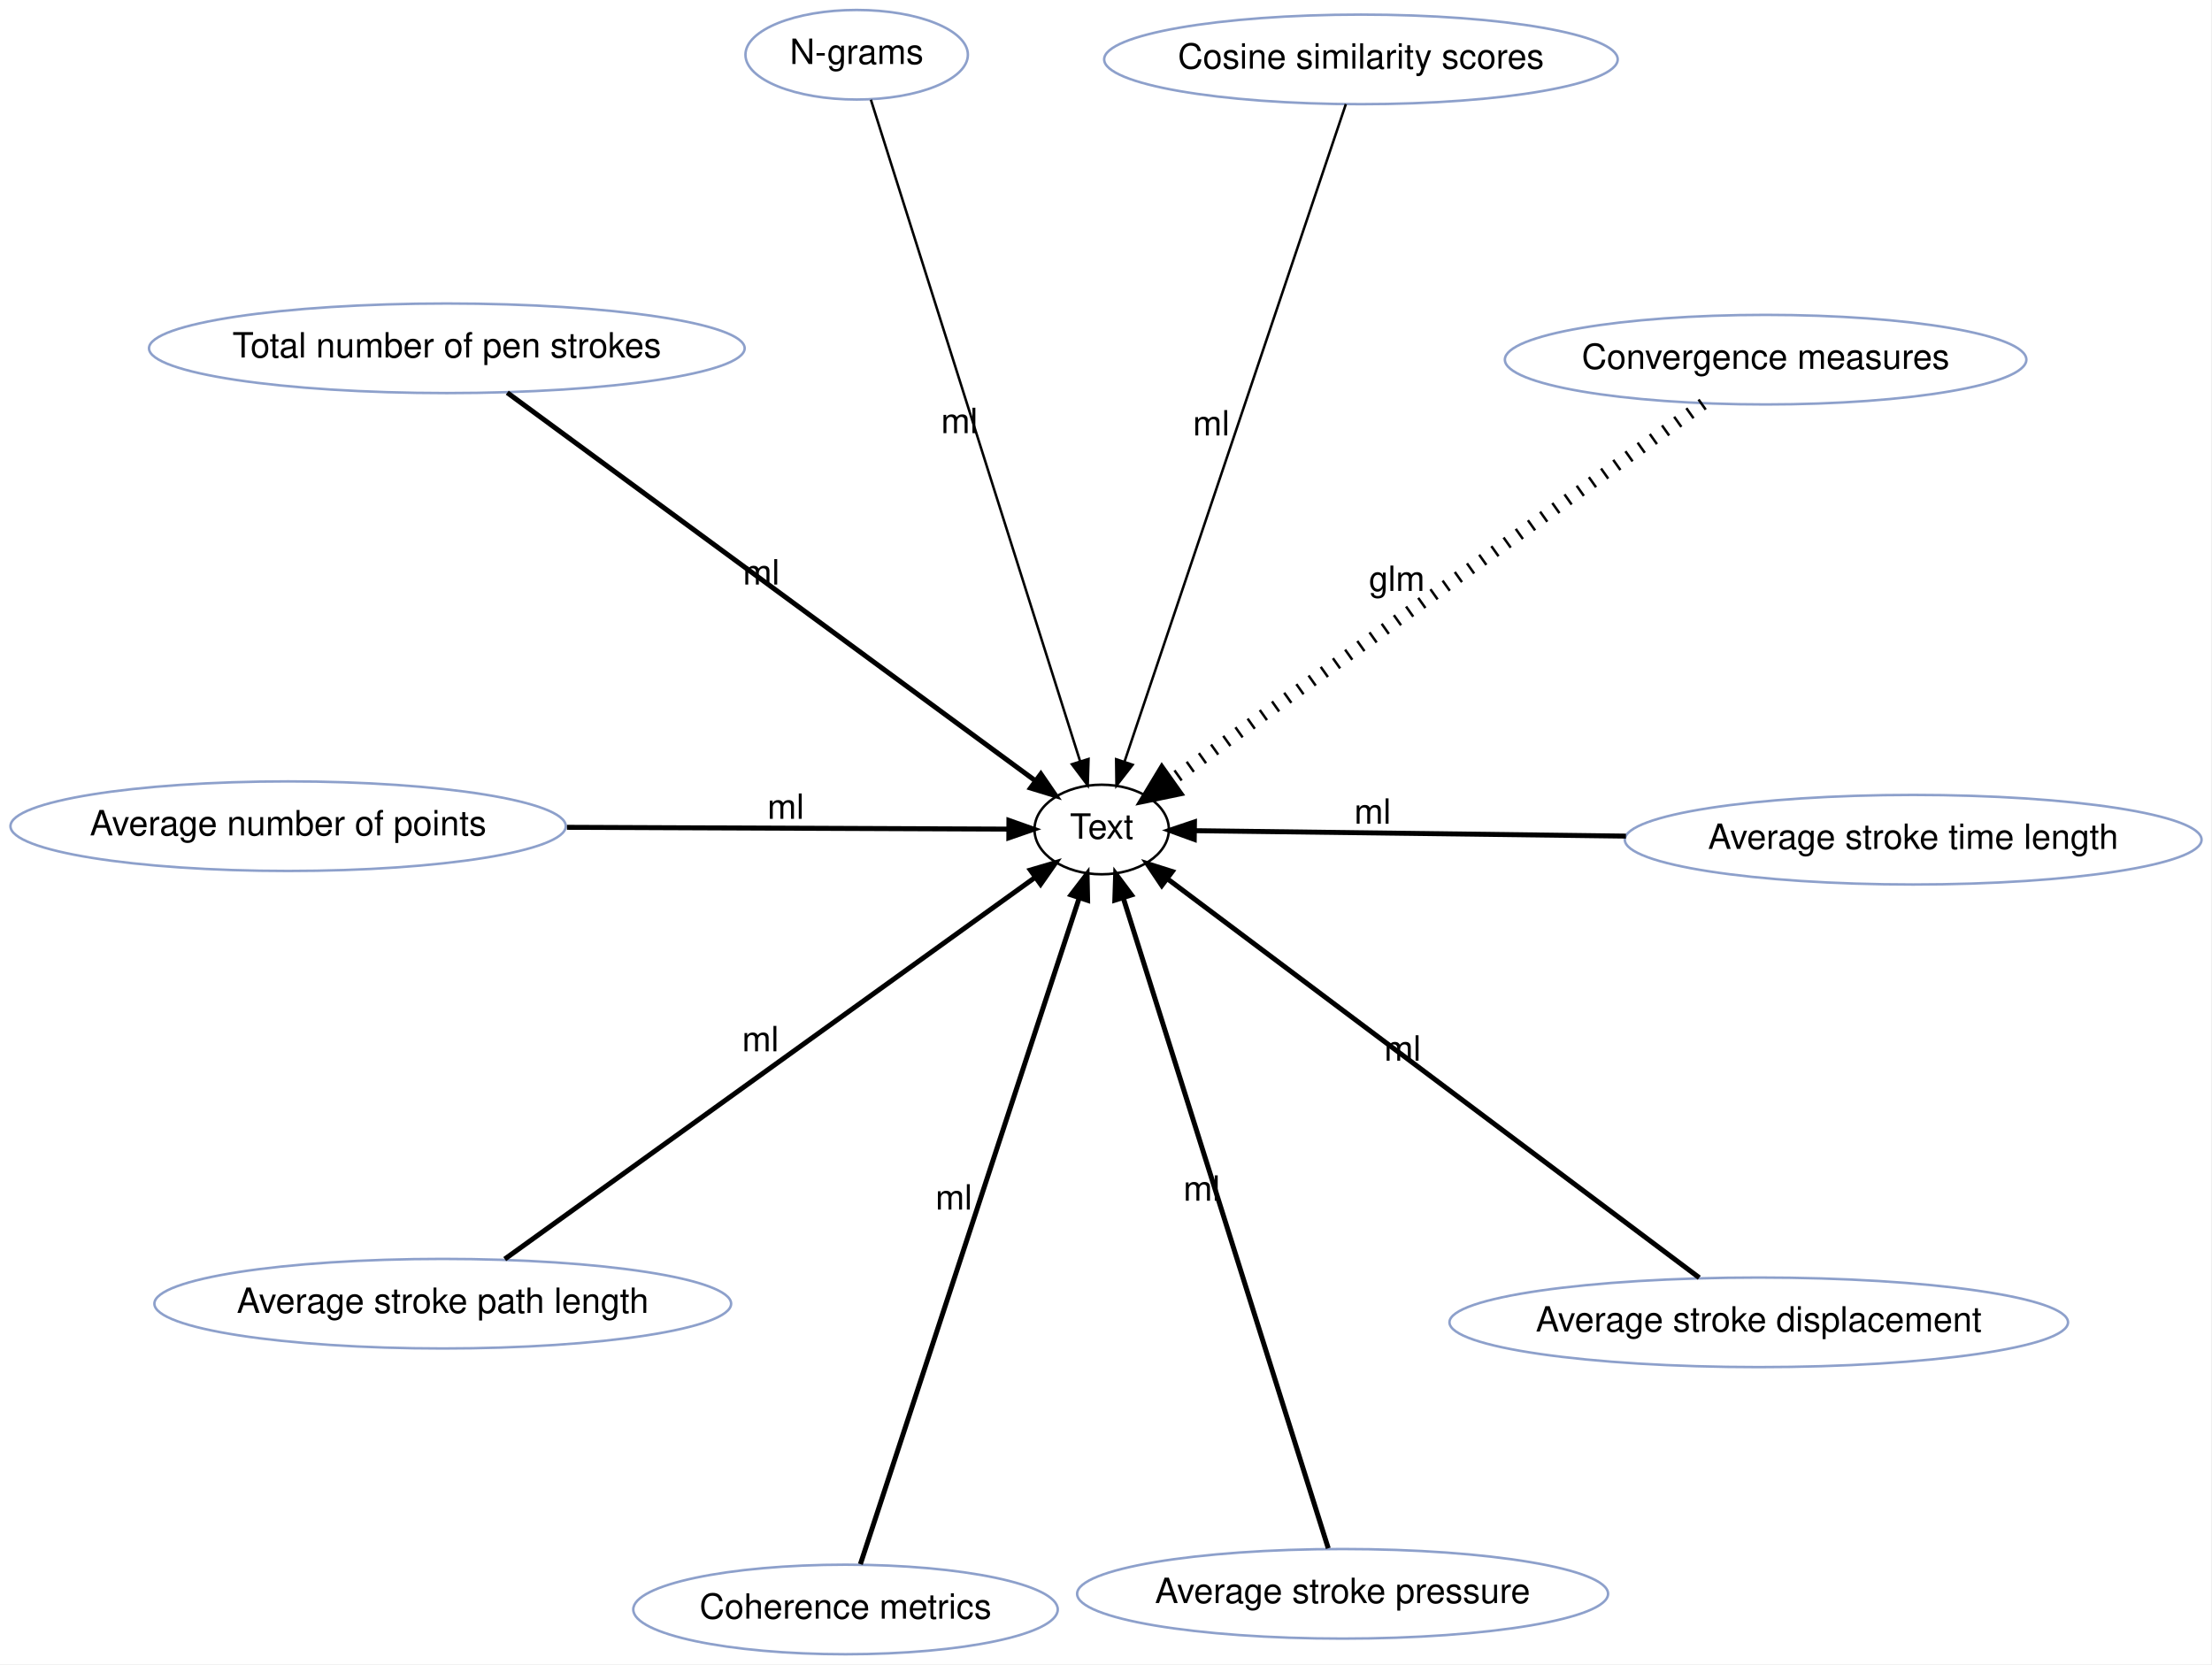
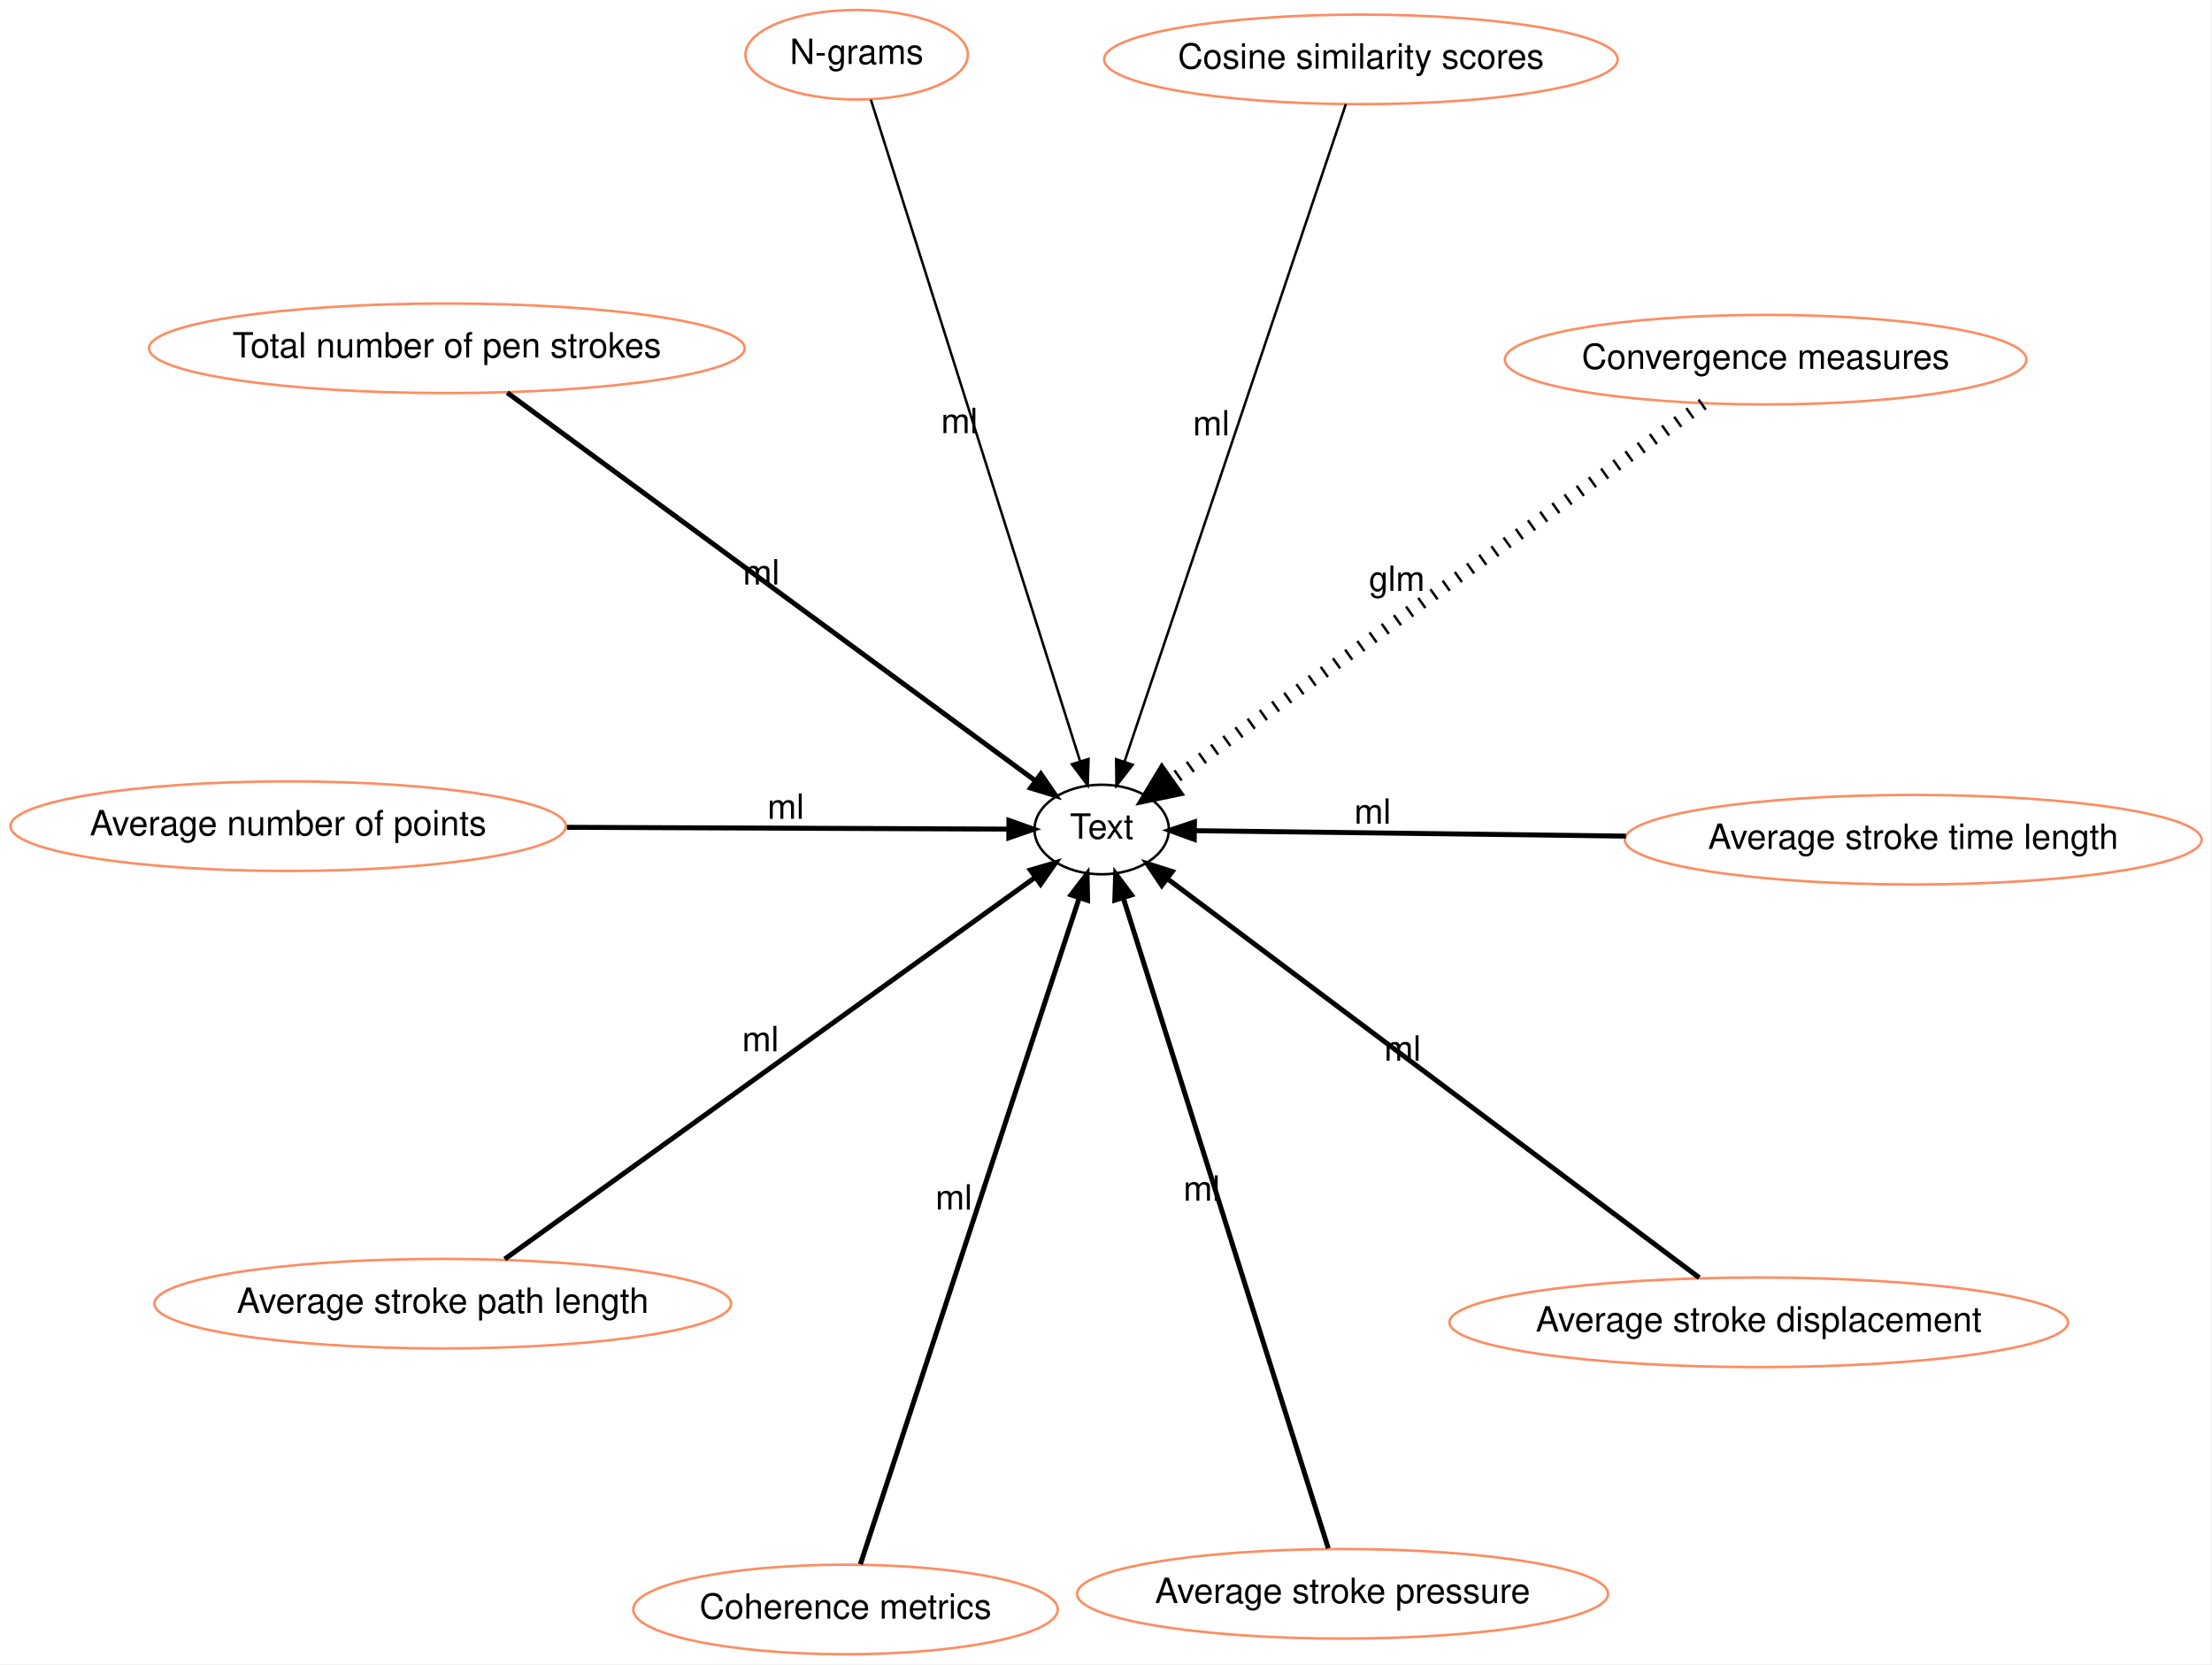
<svg xmlns="http://www.w3.org/2000/svg" xmlns:xlink="http://www.w3.org/1999/xlink" width="720pt" height="542pt" viewBox="0.00 0.00 720.00 541.99">
  <g id="graph0" class="graph" transform="scale(0.81 0.81) rotate(0) translate(4 664.83)">
    <polygon fill="white" stroke="transparent" points="-4,4 -4,-664.83 884.5,-664.83 884.5,4 -4,4" />
    <g id="node1" class="node">
      <g id="a_node1">
        <a xlink:href="index.svg" xlink:title="Text">
          <ellipse fill="none" stroke="black" cx="438.71" cy="-331.46" rx="27" ry="18" />
          <text text-anchor="middle" x="438.71" y="-327.76" font-family="Helvetica,sans-Serif" font-size="14.00">Text</text>
        </a>
      </g>
    </g>
    <g id="node2" class="node">
      <g id="a_node2">
        <a xlink:href="https://scholar.google.com/scholar?hl=en&amp;q=The%20Effect%20of%20Mutual%20Gaze%20Perception%20on%20Students’%20Verbal%20Coordination" xlink:title="Convergence measures" target="_blank">
-           <ellipse fill="none" stroke="#8da0cb" cx="705.51" cy="-520.29" rx="104.78" ry="18" />
+           <ellipse fill="none" stroke="#fc8d62" cx="705.51" cy="-520.29" rx="104.78" ry="18" />
          <text text-anchor="middle" x="705.51" y="-516.59" font-family="Helvetica,sans-Serif" font-size="14.00">Convergence measures</text>
        </a>
      </g>
    </g>
    <g id="edge1" class="edge">
      <path fill="none" stroke="black" stroke-width="5" stroke-dasharray="1,5" d="M680.41,-502.53C630.14,-466.94 517.47,-387.21 465.69,-350.56" />
      <polygon fill="black" stroke="black" stroke-width="5" points="468.02,-346.85 457.33,-344.65 462.97,-353.99 468.02,-346.85" />
      <g id="a_edge1-label">
        <a xlink:title="5">
          <text text-anchor="middle" x="557.32" y="-427.35" font-family="Helvetica,sans-Serif" font-size="14.00">glm</text>
        </a>
      </g>
    </g>
    <g id="node3" class="node">
      <g id="a_node3">
        <a xlink:href="https://scholar.google.com/scholar?hl=en&amp;q=The%20Effect%20of%20Mutual%20Gaze%20Perception%20on%20Students’%20Verbal%20Coordination" xlink:title="Coherence metrics" target="_blank">
-           <ellipse fill="none" stroke="#8da0cb" cx="335.77" cy="-18" rx="85.29" ry="18" />
+           <ellipse fill="none" stroke="#fc8d62" cx="335.77" cy="-18" rx="85.29" ry="18" />
          <text text-anchor="middle" x="335.77" y="-14.3" font-family="Helvetica,sans-Serif" font-size="14.00">Coherence metrics</text>
        </a>
      </g>
    </g>
    <g id="edge2" class="edge">
      <path fill="none" stroke="black" stroke-width="2" d="M341.75,-36.21C359.03,-88.81 409.08,-241.24 429.69,-303.98" />
      <polygon fill="black" stroke="black" stroke-width="2" points="426.4,-305.19 432.84,-313.6 433.05,-303 426.4,-305.19" />
      <g id="a_edge2-label">
        <a xlink:title="2">
          <text text-anchor="middle" x="379.3" y="-178.72" font-family="Helvetica,sans-Serif" font-size="14.00">ml</text>
        </a>
      </g>
    </g>
    <g id="node4" class="node">
      <g id="a_node4">
        <a xlink:href="https://scholar.google.com/scholar?hl=en&amp;q=The%20Effect%20of%20Mutual%20Gaze%20Perception%20on%20Students’%20Verbal%20Coordination" xlink:title="N-grams" target="_blank">
-           <ellipse fill="none" stroke="#8da0cb" cx="340.25" cy="-642.83" rx="44.69" ry="18" />
+           <ellipse fill="none" stroke="#fc8d62" cx="340.25" cy="-642.83" rx="44.69" ry="18" />
          <text text-anchor="middle" x="340.25" y="-639.13" font-family="Helvetica,sans-Serif" font-size="14.00">N-grams</text>
        </a>
      </g>
    </g>
    <g id="edge3" class="edge">
      <path fill="none" stroke="black" d="M345.97,-624.74C362.49,-572.49 410.37,-421.08 430.08,-358.76" />
      <polygon fill="black" stroke="black" points="433.42,-359.8 433.1,-349.21 426.75,-357.69 433.42,-359.8" />
      <g id="a_edge3-label">
        <a xlink:title="1">
          <text text-anchor="middle" x="381.54" y="-490.76" font-family="Helvetica,sans-Serif" font-size="14.00">ml</text>
        </a>
      </g>
    </g>
    <g id="node5" class="node">
      <g id="a_node5">
        <a xlink:href="https://scholar.google.com/scholar?hl=en&amp;q=The%20Effect%20of%20Mutual%20Gaze%20Perception%20on%20Students’%20Verbal%20Coordination" xlink:title="Cosine similarity scores" target="_blank">
-           <ellipse fill="none" stroke="#8da0cb" cx="542.89" cy="-640.97" rx="103.18" ry="18" />
+           <ellipse fill="none" stroke="#fc8d62" cx="542.89" cy="-640.97" rx="103.18" ry="18" />
          <text text-anchor="middle" x="542.89" y="-637.27" font-family="Helvetica,sans-Serif" font-size="14.00">Cosine similarity scores</text>
        </a>
      </g>
    </g>
    <g id="edge4" class="edge">
      <path fill="none" stroke="black" d="M536.83,-622.99C519.35,-571.05 468.7,-420.55 447.84,-358.6" />
      <polygon fill="black" stroke="black" points="451.16,-357.47 444.65,-349.11 444.52,-359.7 451.16,-357.47" />
      <g id="a_edge4-label">
        <a xlink:title="1">
          <text text-anchor="middle" x="482.74" y="-489.83" font-family="Helvetica,sans-Serif" font-size="14.00">ml</text>
        </a>
      </g>
    </g>
    <g id="node6" class="node">
      <g id="a_node6">
        <a xlink:href="https://scholar.google.com/scholar?hl=en&amp;q=Expertise%20estimation%20based%20on%20simple%20multimodal%20features" xlink:title="Total number of pen strokes" target="_blank">
-           <ellipse fill="none" stroke="#8da0cb" cx="175.56" cy="-524.86" rx="119.68" ry="18" />
+           <ellipse fill="none" stroke="#fc8d62" cx="175.56" cy="-524.86" rx="119.68" ry="18" />
          <text text-anchor="middle" x="175.56" y="-521.16" font-family="Helvetica,sans-Serif" font-size="14.00">Total number of pen strokes</text>
        </a>
      </g>
    </g>
    <g id="edge5" class="edge">
      <path fill="none" stroke="black" stroke-width="2" d="M199.84,-507.02C249.16,-470.77 360.69,-388.8 411.98,-351.11" />
      <polygon fill="black" stroke="black" stroke-width="2" points="414.27,-353.77 420.26,-345.03 410.13,-348.13 414.27,-353.77" />
      <g id="a_edge5-label">
        <a xlink:title="2">
          <text text-anchor="middle" x="301.91" y="-429.92" font-family="Helvetica,sans-Serif" font-size="14.00">ml</text>
        </a>
      </g>
    </g>
    <g id="node7" class="node">
      <g id="a_node7">
        <a xlink:href="https://scholar.google.com/scholar?hl=en&amp;q=Expertise%20estimation%20based%20on%20simple%20multimodal%20features" xlink:title="Average number of points" target="_blank">
-           <ellipse fill="none" stroke="#8da0cb" cx="111.79" cy="-332.8" rx="111.58" ry="18" />
+           <ellipse fill="none" stroke="#fc8d62" cx="111.79" cy="-332.8" rx="111.58" ry="18" />
          <text text-anchor="middle" x="111.79" y="-329.1" font-family="Helvetica,sans-Serif" font-size="14.00">Average number of points</text>
        </a>
      </g>
    </g>
    <g id="edge6" class="edge">
      <path fill="none" stroke="black" stroke-width="2" d="M223.84,-332.34C285.65,-332.09 358.39,-331.79 401.41,-331.62" />
      <polygon fill="black" stroke="black" stroke-width="2" points="401.43,-335.12 411.42,-331.58 401.4,-328.12 401.43,-335.12" />
      <g id="a_edge6-label">
        <a xlink:title="2">
          <text text-anchor="middle" x="311.76" y="-335.75" font-family="Helvetica,sans-Serif" font-size="14.00">ml</text>
        </a>
      </g>
    </g>
    <g id="node8" class="node">
      <g id="a_node8">
        <a xlink:href="https://scholar.google.com/scholar?hl=en&amp;q=Expertise%20estimation%20based%20on%20simple%20multimodal%20features" xlink:title="Average stroke time length" target="_blank">
-           <ellipse fill="none" stroke="#8da0cb" cx="764.81" cy="-327.36" rx="115.88" ry="18" />
+           <ellipse fill="none" stroke="#fc8d62" cx="764.81" cy="-327.36" rx="115.88" ry="18" />
          <text text-anchor="middle" x="764.81" y="-323.66" font-family="Helvetica,sans-Serif" font-size="14.00">Average stroke time length</text>
        </a>
      </g>
    </g>
    <g id="edge7" class="edge">
      <path fill="none" stroke="black" stroke-width="2" d="M649.38,-328.81C588.57,-329.58 518.08,-330.47 476.01,-330.99" />
      <polygon fill="black" stroke="black" stroke-width="2" points="475.9,-327.5 465.95,-331.12 475.99,-334.5 475.9,-327.5" />
      <g id="a_edge7-label">
        <a xlink:title="2">
          <text text-anchor="middle" x="547.58" y="-333.79" font-family="Helvetica,sans-Serif" font-size="14.00">ml</text>
        </a>
      </g>
    </g>
    <g id="node9" class="node">
      <g id="a_node9">
        <a xlink:href="https://scholar.google.com/scholar?hl=en&amp;q=Expertise%20estimation%20based%20on%20simple%20multimodal%20features" xlink:title="Average stroke path length" target="_blank">
-           <ellipse fill="none" stroke="#8da0cb" cx="173.92" cy="-140.89" rx="115.88" ry="18" />
+           <ellipse fill="none" stroke="#fc8d62" cx="173.92" cy="-140.89" rx="115.88" ry="18" />
          <text text-anchor="middle" x="173.92" y="-137.19" font-family="Helvetica,sans-Serif" font-size="14.00">Average stroke path length</text>
        </a>
      </g>
    </g>
    <g id="edge8" class="edge">
      <path fill="none" stroke="black" stroke-width="2" d="M198.83,-158.82C248.73,-194.73 360.54,-275.2 411.94,-312.2" />
      <polygon fill="black" stroke="black" stroke-width="2" points="410.07,-315.16 420.23,-318.16 414.16,-309.48 410.07,-315.16" />
      <g id="a_edge8-label">
        <a xlink:title="2">
          <text text-anchor="middle" x="301.58" y="-242.33" font-family="Helvetica,sans-Serif" font-size="14.00">ml</text>
        </a>
      </g>
    </g>
    <g id="node10" class="node">
      <g id="a_node10">
        <a xlink:href="https://scholar.google.com/scholar?hl=en&amp;q=Expertise%20estimation%20based%20on%20simple%20multimodal%20features" xlink:title="Average stroke displacement" target="_blank">
-           <ellipse fill="none" stroke="#8da0cb" cx="702.75" cy="-133.4" rx="124.28" ry="18" />
+           <ellipse fill="none" stroke="#fc8d62" cx="702.75" cy="-133.4" rx="124.28" ry="18" />
          <text text-anchor="middle" x="702.75" y="-129.7" font-family="Helvetica,sans-Serif" font-size="14.00">Average stroke displacement</text>
        </a>
      </g>
    </g>
    <g id="edge9" class="edge">
      <path fill="none" stroke="black" stroke-width="2" d="M678.85,-151.33C629.53,-188.32 516.78,-272.9 465.27,-311.54" />
      <polygon fill="black" stroke="black" stroke-width="2" points="462.87,-308.97 456.97,-317.77 467.07,-314.57 462.87,-308.97" />
      <g id="a_edge9-label">
        <a xlink:title="2">
          <text text-anchor="middle" x="559.63" y="-238.56" font-family="Helvetica,sans-Serif" font-size="14.00">ml</text>
        </a>
      </g>
    </g>
    <g id="node11" class="node">
      <g id="a_node11">
        <a xlink:href="https://scholar.google.com/scholar?hl=en&amp;q=Expertise%20estimation%20based%20on%20simple%20multimodal%20features" xlink:title="Average stroke pressure" target="_blank">
-           <ellipse fill="none" stroke="#8da0cb" cx="535.52" cy="-24.29" rx="106.68" ry="18" />
+           <ellipse fill="none" stroke="#fc8d62" cx="535.52" cy="-24.29" rx="106.68" ry="18" />
          <text text-anchor="middle" x="535.52" y="-20.59" font-family="Helvetica,sans-Serif" font-size="14.00">Average stroke pressure</text>
        </a>
      </g>
    </g>
    <g id="edge10" class="edge">
      <path fill="none" stroke="black" stroke-width="2" d="M529.76,-42.58C513.44,-94.35 466.87,-242.1 447.42,-303.83" />
      <polygon fill="black" stroke="black" stroke-width="2" points="443.99,-303.06 444.33,-313.65 450.67,-305.16 443.99,-303.06" />
      <g id="a_edge10-label">
        <a xlink:title="2">
          <text text-anchor="middle" x="478.93" y="-182.27" font-family="Helvetica,sans-Serif" font-size="14.00">ml</text>
        </a>
      </g>
    </g>
  </g>
</svg>
